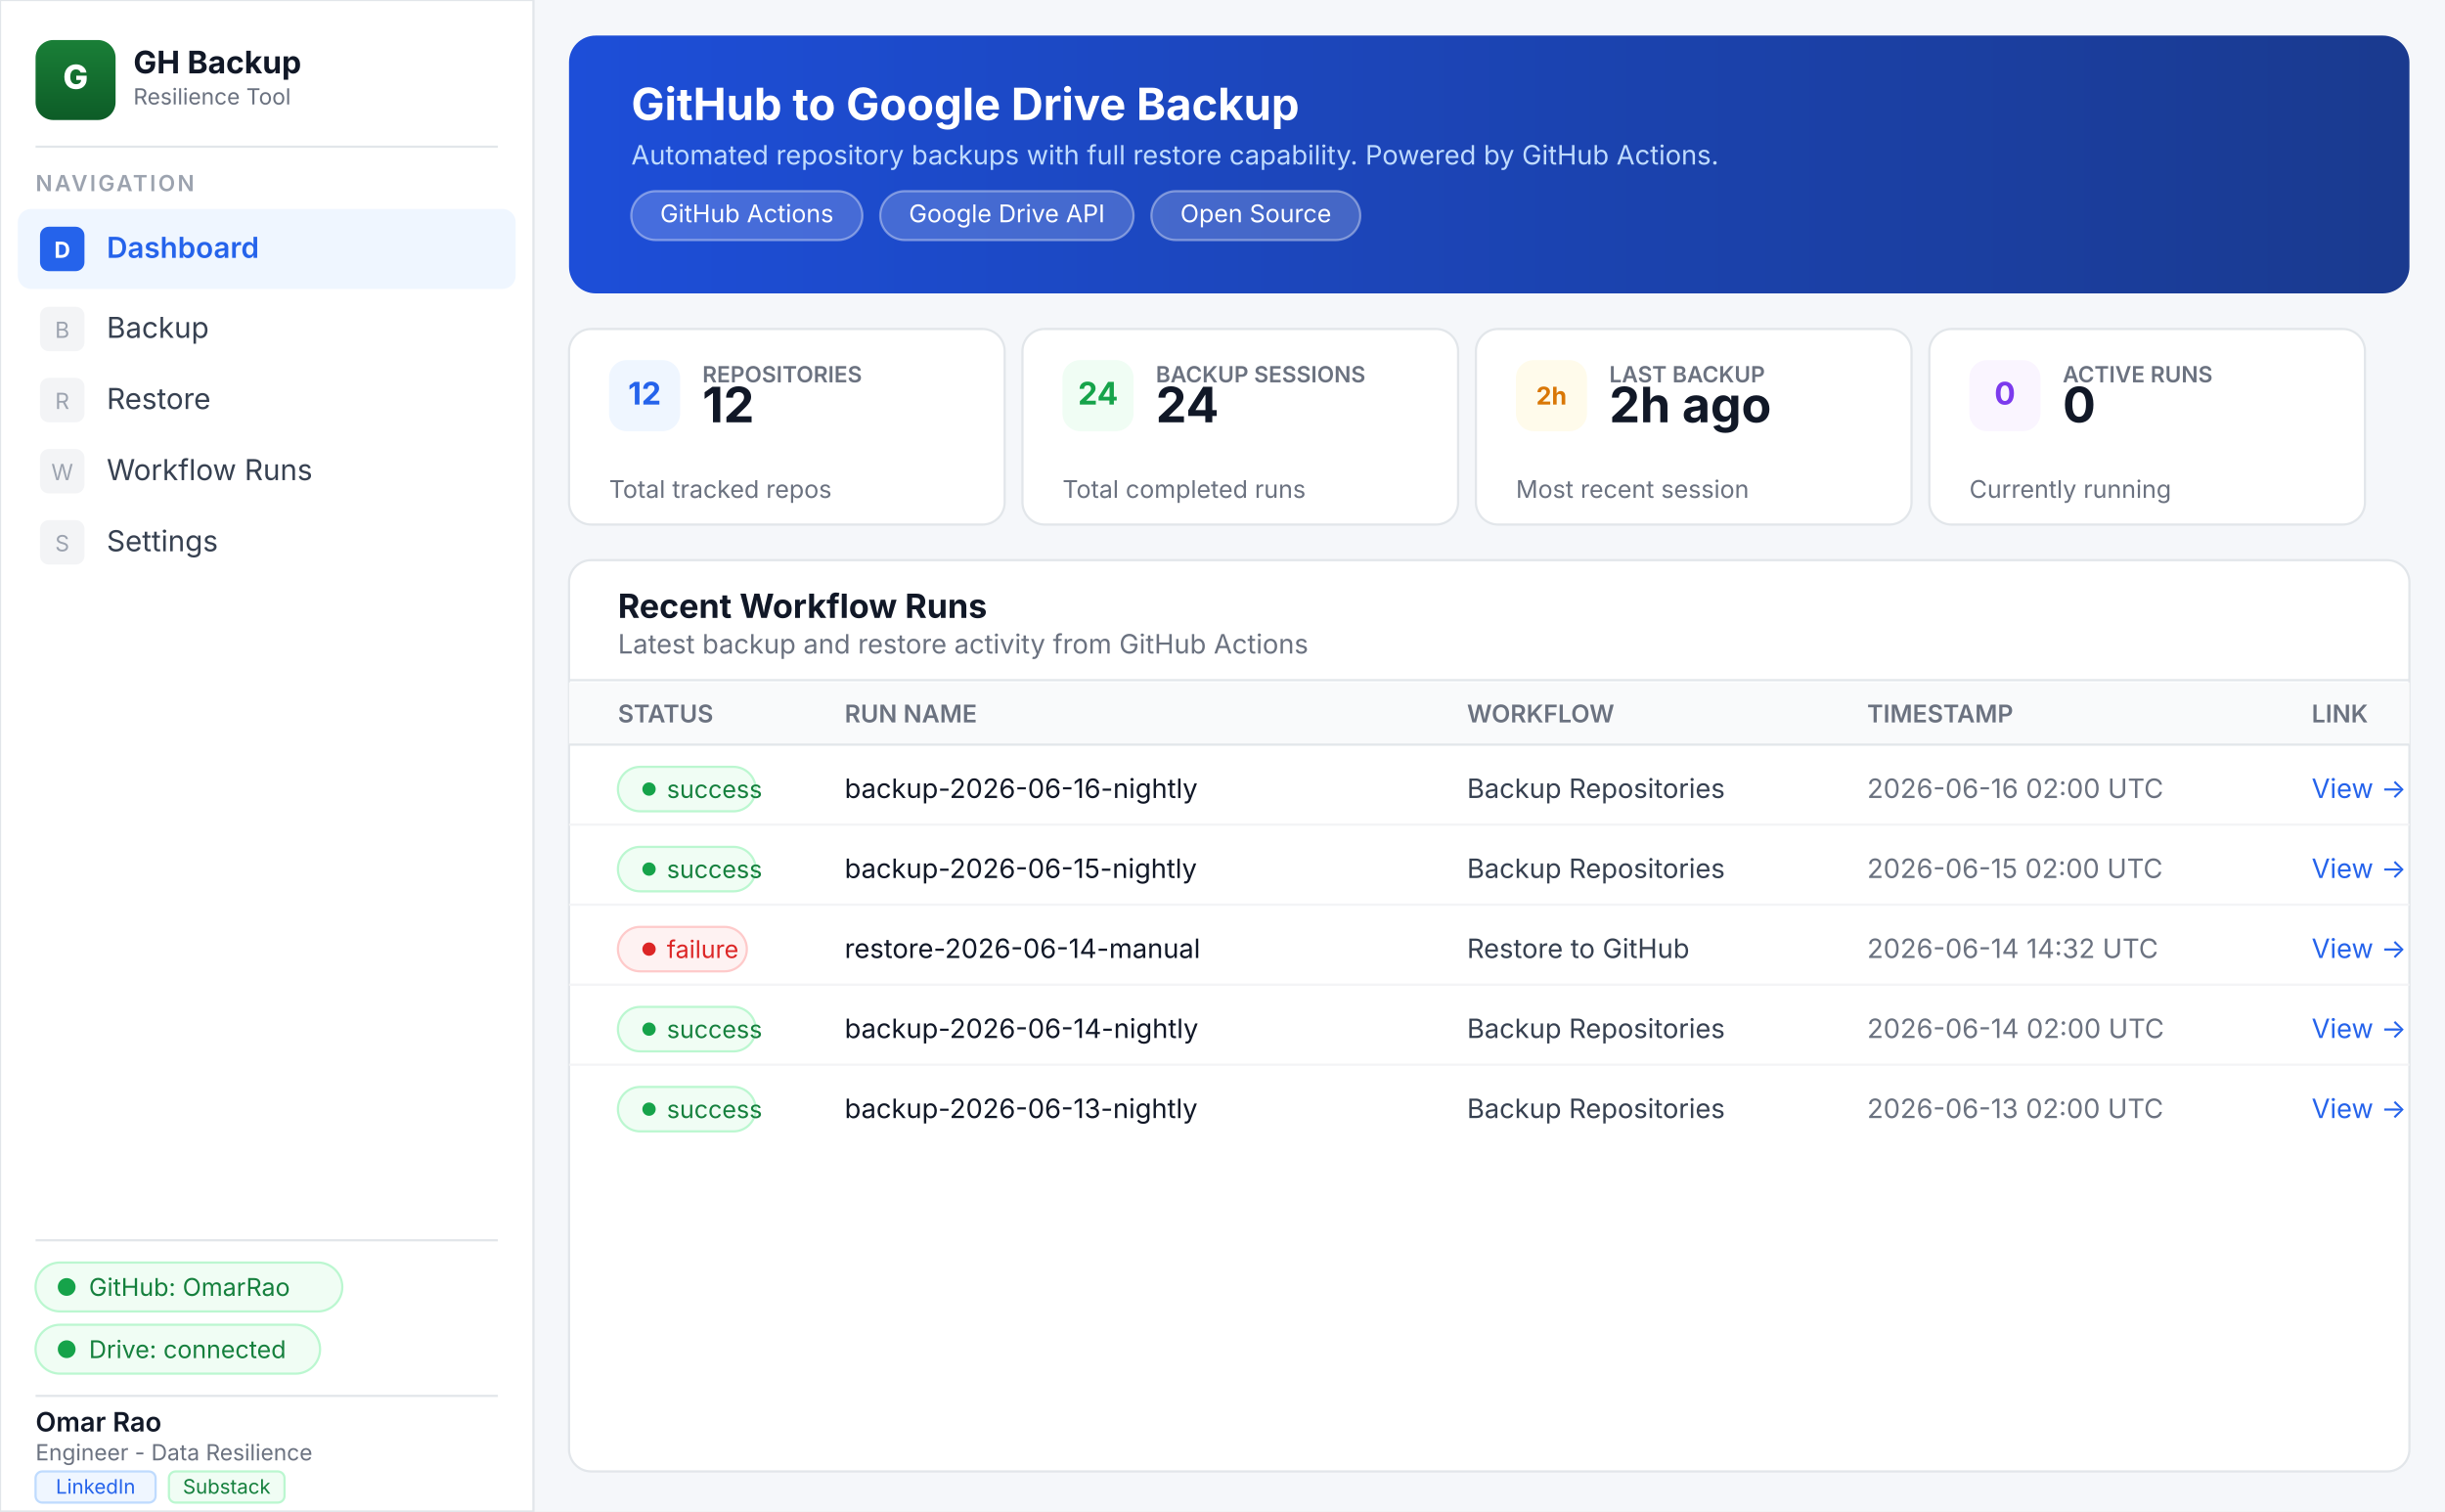
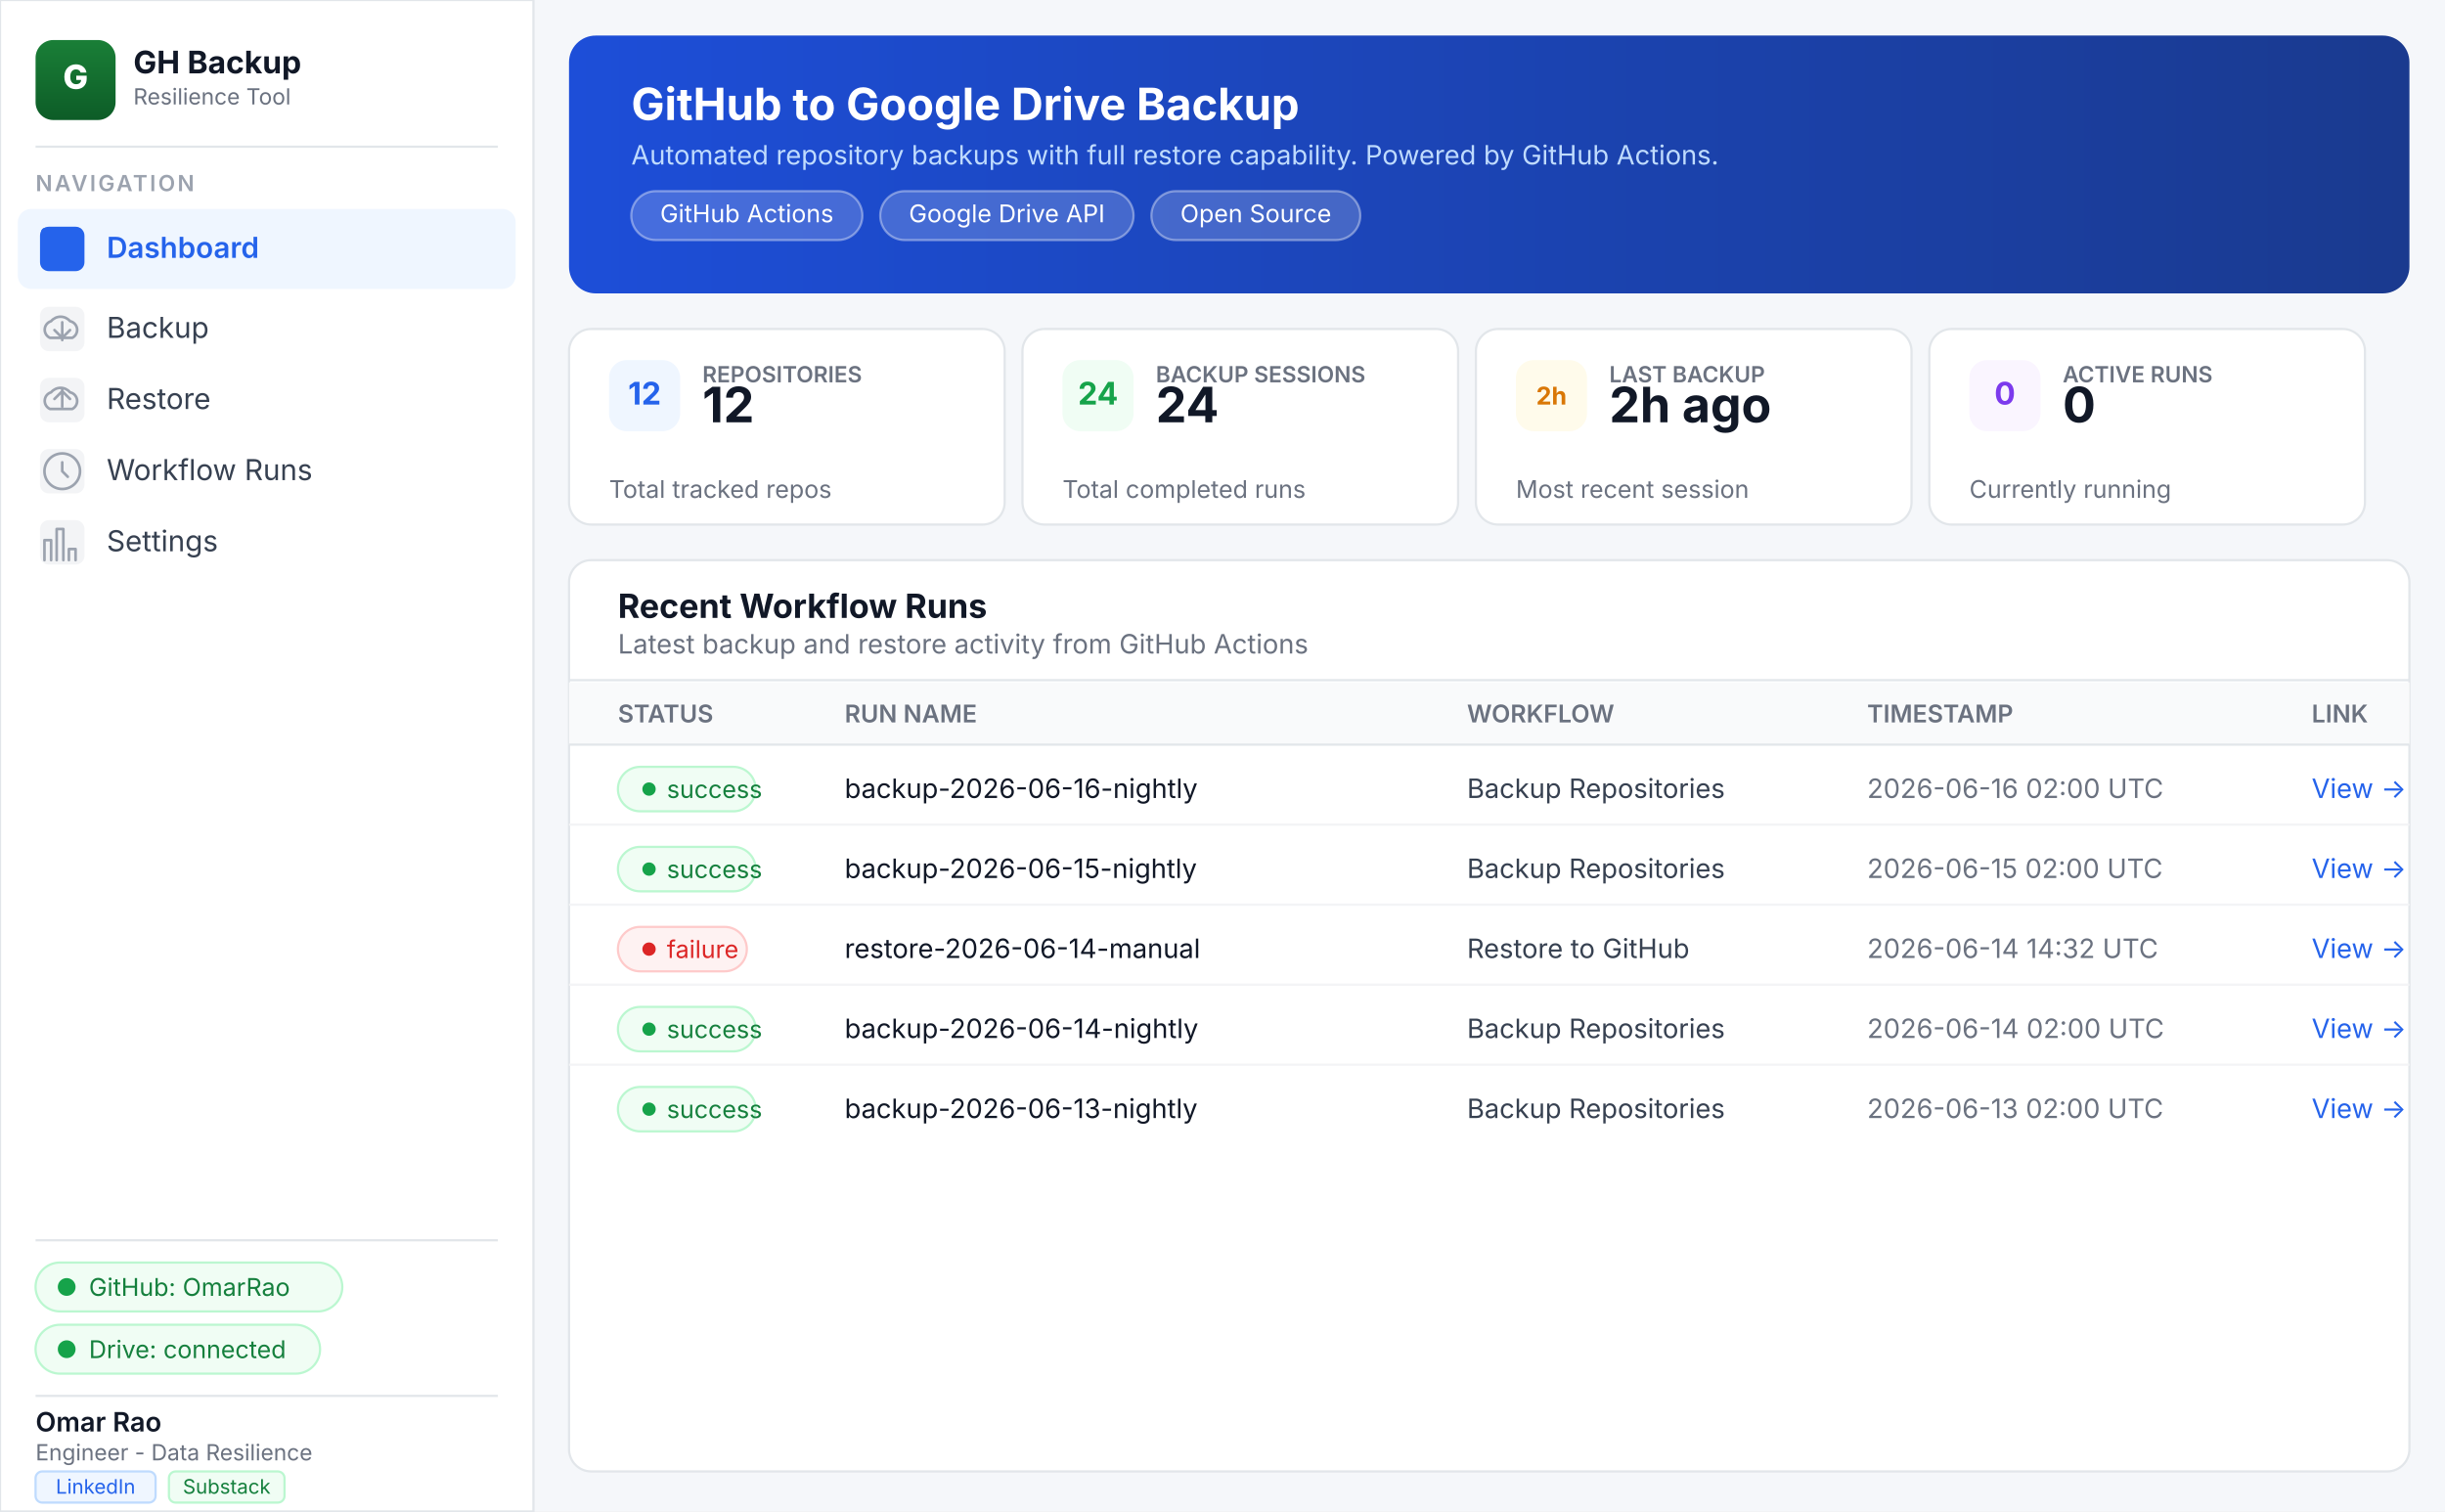
<svg xmlns="http://www.w3.org/2000/svg" width="1100" height="680" viewBox="0 0 1100 680" font-family="Inter, system-ui, -apple-system, sans-serif">
  <defs>
    <linearGradient id="brandGrad" x1="0" y1="0" x2="0" y2="1">
      <stop offset="0%" stop-color="#1a7f37" />
      <stop offset="100%" stop-color="#0d5c27" />
    </linearGradient>
    <linearGradient id="heroGrad" x1="0" y1="0" x2="1" y2="0">
      <stop offset="0%" stop-color="#1d4ed8" />
      <stop offset="100%" stop-color="#1a3a8f" />
    </linearGradient>
  </defs>
  <rect width="1100" height="680" fill="#f5f7fa" />
  <rect x="0" y="0" width="240" height="680" fill="white" stroke="#e2e6ea" stroke-width="1" />
  <rect x="16" y="18" width="36" height="36" rx="8" fill="url(#brandGrad)" />
  <text x="34" y="40" text-anchor="middle" font-size="15" font-weight="800" fill="white">G</text>
  <text x="60" y="33" font-size="14" font-weight="700" fill="#111827">GH Backup</text>
  <text x="60" y="47" font-size="10" fill="#6b7280">Resilience Tool</text>
  <line x1="16" y1="66" x2="224" y2="66" stroke="#e2e6ea" stroke-width="1" />
  <text x="16" y="86" font-size="10" font-weight="600" fill="#9ca3af" letter-spacing="1">NAVIGATION</text>
  <rect x="8" y="94" width="224" height="36" rx="6" fill="#eff6ff" />
  <rect x="18" y="102" width="20" height="20" rx="4" fill="#2563eb" />
-   <text x="28" y="116" text-anchor="middle" font-size="10" font-weight="700" fill="white">D</text>
+   <g transform="translate(19,103)" stroke="#2563eb" stroke-width="1.2" fill="none" stroke-linecap="round" stroke-linejoin="round">
+     <rect x="0" y="0" width="7.5" height="7.5" rx="1.5" />
+     <rect x="10" y="0" width="7.5" height="7.5" rx="1.5" />
+     <rect x="0" y="10" width="7.5" height="7.5" rx="1.5" />
+     <rect x="10" y="10" width="7.5" height="7.5" rx="1.5" />
+   </g>
  <text x="48" y="116" font-size="13" font-weight="600" fill="#2563eb">Dashboard</text>
  <rect x="18" y="138" width="20" height="20" rx="4" fill="#f3f4f6" />
-   <text x="28" y="152" text-anchor="middle" font-size="10" fill="#9ca3af">B</text>
+   <g transform="translate(19,139)" stroke="#9ca3af" stroke-width="1.2" fill="none" stroke-linecap="round" stroke-linejoin="round">
+     <path d="M9 14V6m-3.5 3.5L9 13l3.5-3.5" />
+     <path d="M3.5 13A4 4 0 014 5.5a5.5 5.5 0 018.5 0A4 4 0 0113.5 13z" />
+   </g>
  <text x="48" y="152" font-size="13" fill="#374151">Backup</text>
  <rect x="18" y="170" width="20" height="20" rx="4" fill="#f3f4f6" />
-   <text x="28" y="184" text-anchor="middle" font-size="10" fill="#9ca3af">R</text>
+   <g transform="translate(19,171)" stroke="#9ca3af" stroke-width="1.2" fill="none" stroke-linecap="round" stroke-linejoin="round">
+     <path d="M9 4v8m3.5-3.5L9 5 5.5 8.5" />
+     <path d="M3.5 13A4 4 0 014 5.5a5.5 5.5 0 018.5 0A4 4 0 0113.5 13z" />
+   </g>
  <text x="48" y="184" font-size="13" fill="#374151">Restore</text>
  <rect x="18" y="202" width="20" height="20" rx="4" fill="#f3f4f6" />
-   <text x="28" y="216" text-anchor="middle" font-size="10" fill="#9ca3af">W</text>
+   <g transform="translate(19,203)" stroke="#9ca3af" stroke-width="1.2" fill="none" stroke-linecap="round" stroke-linejoin="round">
+     <circle cx="9" cy="9" r="8" />
+     <path d="M9 5v4l2.5 2.5" />
+   </g>
  <text x="48" y="216" font-size="13" fill="#374151">Workflow Runs</text>
  <rect x="18" y="234" width="20" height="20" rx="4" fill="#f3f4f6" />
-   <text x="28" y="248" text-anchor="middle" font-size="10" fill="#9ca3af">S</text>
+   <g transform="translate(19,235)" stroke="#9ca3af" stroke-width="1.2" fill="none" stroke-linecap="round" stroke-linejoin="round">
+     <path d="M1 17V8h3v9M6.5 17V3h3v14M12 17v-5h3v5" />
+   </g>
  <text x="48" y="248" font-size="13" fill="#374151">Settings</text>
  <line x1="16" y1="558" x2="224" y2="558" stroke="#e2e6ea" stroke-width="1" />
  <rect x="16" y="568" width="138" height="22" rx="11" fill="#f0fdf4" stroke="#bbf7d0" stroke-width="1" />
  <circle cx="30" cy="579" r="4" fill="#16a34a" />
  <text x="40" y="583" font-size="11" fill="#15803d">GitHub: OmarRao</text>
  <rect x="16" y="596" width="128" height="22" rx="11" fill="#f0fdf4" stroke="#bbf7d0" stroke-width="1" />
  <circle cx="30" cy="607" r="4" fill="#16a34a" />
  <text x="40" y="611" font-size="11" fill="#15803d">Drive: connected</text>
  <line x1="16" y1="628" x2="224" y2="628" stroke="#e2e6ea" stroke-width="1" />
  <text x="16" y="644" font-size="12" font-weight="600" fill="#111827">Omar Rao</text>
  <text x="16" y="657" font-size="10" fill="#6b7280">Engineer - Data Resilience</text>
  <rect x="16" y="662" width="54" height="14" rx="3" fill="#eff6ff" stroke="#bfdbfe" stroke-width="1" />
  <text x="43" y="672" text-anchor="middle" font-size="9" fill="#2563eb">LinkedIn</text>
  <rect x="76" y="662" width="52" height="14" rx="3" fill="#f0fdf4" stroke="#bbf7d0" stroke-width="1" />
  <text x="102" y="672" text-anchor="middle" font-size="9" fill="#15803d">Substack</text>
  <rect x="256" y="16" width="828" height="116" rx="12" fill="url(#heroGrad)" />
  <text x="284" y="54" font-size="20" font-weight="700" fill="white">GitHub to Google Drive Backup</text>
  <text x="284" y="74" font-size="12" fill="#bfdbfe">Automated repository backups with full restore capability. Powered by GitHub Actions.</text>
  <rect x="284" y="86" width="104" height="22" rx="11" fill="rgba(255,255,255,0.18)" stroke="rgba(255,255,255,0.38)" stroke-width="1" />
  <text x="336" y="100" text-anchor="middle" font-size="11" fill="white">GitHub Actions</text>
  <rect x="396" y="86" width="114" height="22" rx="11" fill="rgba(255,255,255,0.18)" stroke="rgba(255,255,255,0.38)" stroke-width="1" />
  <text x="453" y="100" text-anchor="middle" font-size="11" fill="white">Google Drive API</text>
  <rect x="518" y="86" width="94" height="22" rx="11" fill="rgba(255,255,255,0.18)" stroke="rgba(255,255,255,0.38)" stroke-width="1" />
  <text x="565" y="100" text-anchor="middle" font-size="11" fill="white">Open Source</text>
  <rect x="256" y="148" width="196" height="88" rx="10" fill="white" stroke="#e2e6ea" stroke-width="1" />
  <rect x="274" y="162" width="32" height="32" rx="8" fill="#eff6ff" />
  <text x="290" y="182" text-anchor="middle" font-size="14" font-weight="700" fill="#2563eb">12</text>
  <text x="316" y="172" font-size="10" font-weight="600" fill="#6b7280">REPOSITORIES</text>
  <text x="316" y="190" font-size="22" font-weight="700" fill="#111827">12</text>
  <text x="274" y="224" font-size="11" fill="#6b7280">Total tracked repos</text>
  <rect x="460" y="148" width="196" height="88" rx="10" fill="white" stroke="#e2e6ea" stroke-width="1" />
  <rect x="478" y="162" width="32" height="32" rx="8" fill="#f0fdf4" />
  <text x="494" y="182" text-anchor="middle" font-size="14" font-weight="700" fill="#16a34a">24</text>
  <text x="520" y="172" font-size="10" font-weight="600" fill="#6b7280">BACKUP SESSIONS</text>
  <text x="520" y="190" font-size="22" font-weight="700" fill="#111827">24</text>
  <text x="478" y="224" font-size="11" fill="#6b7280">Total completed runs</text>
  <rect x="664" y="148" width="196" height="88" rx="10" fill="white" stroke="#e2e6ea" stroke-width="1" />
  <rect x="682" y="162" width="32" height="32" rx="8" fill="#fffbeb" />
  <text x="698" y="182" text-anchor="middle" font-size="11" font-weight="700" fill="#d97706">2h</text>
  <text x="724" y="172" font-size="10" font-weight="600" fill="#6b7280">LAST BACKUP</text>
  <text x="724" y="190" font-size="22" font-weight="700" fill="#111827">2h ago</text>
  <text x="682" y="224" font-size="11" fill="#6b7280">Most recent session</text>
  <rect x="868" y="148" width="196" height="88" rx="10" fill="white" stroke="#e2e6ea" stroke-width="1" />
  <rect x="886" y="162" width="32" height="32" rx="8" fill="#faf5ff" />
  <text x="902" y="182" text-anchor="middle" font-size="14" font-weight="700" fill="#7c3aed">0</text>
  <text x="928" y="172" font-size="10" font-weight="600" fill="#6b7280">ACTIVE RUNS</text>
  <text x="928" y="190" font-size="22" font-weight="700" fill="#111827">0</text>
  <text x="886" y="224" font-size="11" fill="#6b7280">Currently running</text>
  <rect x="256" y="252" width="828" height="410" rx="10" fill="white" stroke="#e2e6ea" stroke-width="1" />
  <text x="278" y="278" font-size="15" font-weight="700" fill="#111827">Recent Workflow Runs</text>
  <text x="278" y="294" font-size="12" fill="#6b7280">Latest backup and restore activity from GitHub Actions</text>
  <line x1="256" y1="306" x2="1084" y2="306" stroke="#e2e6ea" stroke-width="1" />
  <rect x="256" y="307" width="828" height="28" fill="#f9fafb" />
  <text x="278" y="325" font-size="11" font-weight="600" fill="#6b7280">STATUS</text>
  <text x="380" y="325" font-size="11" font-weight="600" fill="#6b7280">RUN NAME</text>
  <text x="660" y="325" font-size="11" font-weight="600" fill="#6b7280">WORKFLOW</text>
  <text x="840" y="325" font-size="11" font-weight="600" fill="#6b7280">TIMESTAMP</text>
  <text x="1040" y="325" font-size="11" font-weight="600" fill="#6b7280">LINK</text>
  <line x1="256" y1="335" x2="1084" y2="335" stroke="#e2e6ea" stroke-width="1" />
  <rect x="278" y="345" width="62" height="20" rx="10" fill="#f0fdf4" stroke="#bbf7d0" stroke-width="1" />
  <circle cx="292" cy="355" r="3" fill="#16a34a" />
  <text x="300" y="359" font-size="11" fill="#15803d">success</text>
  <text x="380" y="359" font-size="12" fill="#111827">backup-2026-06-16-nightly</text>
  <text x="660" y="359" font-size="12" fill="#374151">Backup Repositories</text>
  <text x="840" y="359" font-size="12" fill="#6b7280">2026-06-16 02:00 UTC</text>
  <text x="1040" y="359" font-size="12" fill="#2563eb">View -&gt;</text>
  <line x1="256" y1="371" x2="1084" y2="371" stroke="#f3f4f6" stroke-width="1" />
  <rect x="278" y="381" width="62" height="20" rx="10" fill="#f0fdf4" stroke="#bbf7d0" stroke-width="1" />
  <circle cx="292" cy="391" r="3" fill="#16a34a" />
  <text x="300" y="395" font-size="11" fill="#15803d">success</text>
  <text x="380" y="395" font-size="12" fill="#111827">backup-2026-06-15-nightly</text>
  <text x="660" y="395" font-size="12" fill="#374151">Backup Repositories</text>
  <text x="840" y="395" font-size="12" fill="#6b7280">2026-06-15 02:00 UTC</text>
  <text x="1040" y="395" font-size="12" fill="#2563eb">View -&gt;</text>
  <line x1="256" y1="407" x2="1084" y2="407" stroke="#f3f4f6" stroke-width="1" />
  <rect x="278" y="417" width="58" height="20" rx="10" fill="#fef2f2" stroke="#fecaca" stroke-width="1" />
  <circle cx="292" cy="427" r="3" fill="#dc2626" />
  <text x="300" y="431" font-size="11" fill="#dc2626">failure</text>
  <text x="380" y="431" font-size="12" fill="#111827">restore-2026-06-14-manual</text>
  <text x="660" y="431" font-size="12" fill="#374151">Restore to GitHub</text>
  <text x="840" y="431" font-size="12" fill="#6b7280">2026-06-14 14:32 UTC</text>
  <text x="1040" y="431" font-size="12" fill="#2563eb">View -&gt;</text>
  <line x1="256" y1="443" x2="1084" y2="443" stroke="#f3f4f6" stroke-width="1" />
  <rect x="278" y="453" width="62" height="20" rx="10" fill="#f0fdf4" stroke="#bbf7d0" stroke-width="1" />
  <circle cx="292" cy="463" r="3" fill="#16a34a" />
  <text x="300" y="467" font-size="11" fill="#15803d">success</text>
  <text x="380" y="467" font-size="12" fill="#111827">backup-2026-06-14-nightly</text>
  <text x="660" y="467" font-size="12" fill="#374151">Backup Repositories</text>
  <text x="840" y="467" font-size="12" fill="#6b7280">2026-06-14 02:00 UTC</text>
  <text x="1040" y="467" font-size="12" fill="#2563eb">View -&gt;</text>
  <line x1="256" y1="479" x2="1084" y2="479" stroke="#f3f4f6" stroke-width="1" />
  <rect x="278" y="489" width="62" height="20" rx="10" fill="#f0fdf4" stroke="#bbf7d0" stroke-width="1" />
  <circle cx="292" cy="499" r="3" fill="#16a34a" />
  <text x="300" y="503" font-size="11" fill="#15803d">success</text>
  <text x="380" y="503" font-size="12" fill="#111827">backup-2026-06-13-nightly</text>
  <text x="660" y="503" font-size="12" fill="#374151">Backup Repositories</text>
  <text x="840" y="503" font-size="12" fill="#6b7280">2026-06-13 02:00 UTC</text>
  <text x="1040" y="503" font-size="12" fill="#2563eb">View -&gt;</text>
</svg>
